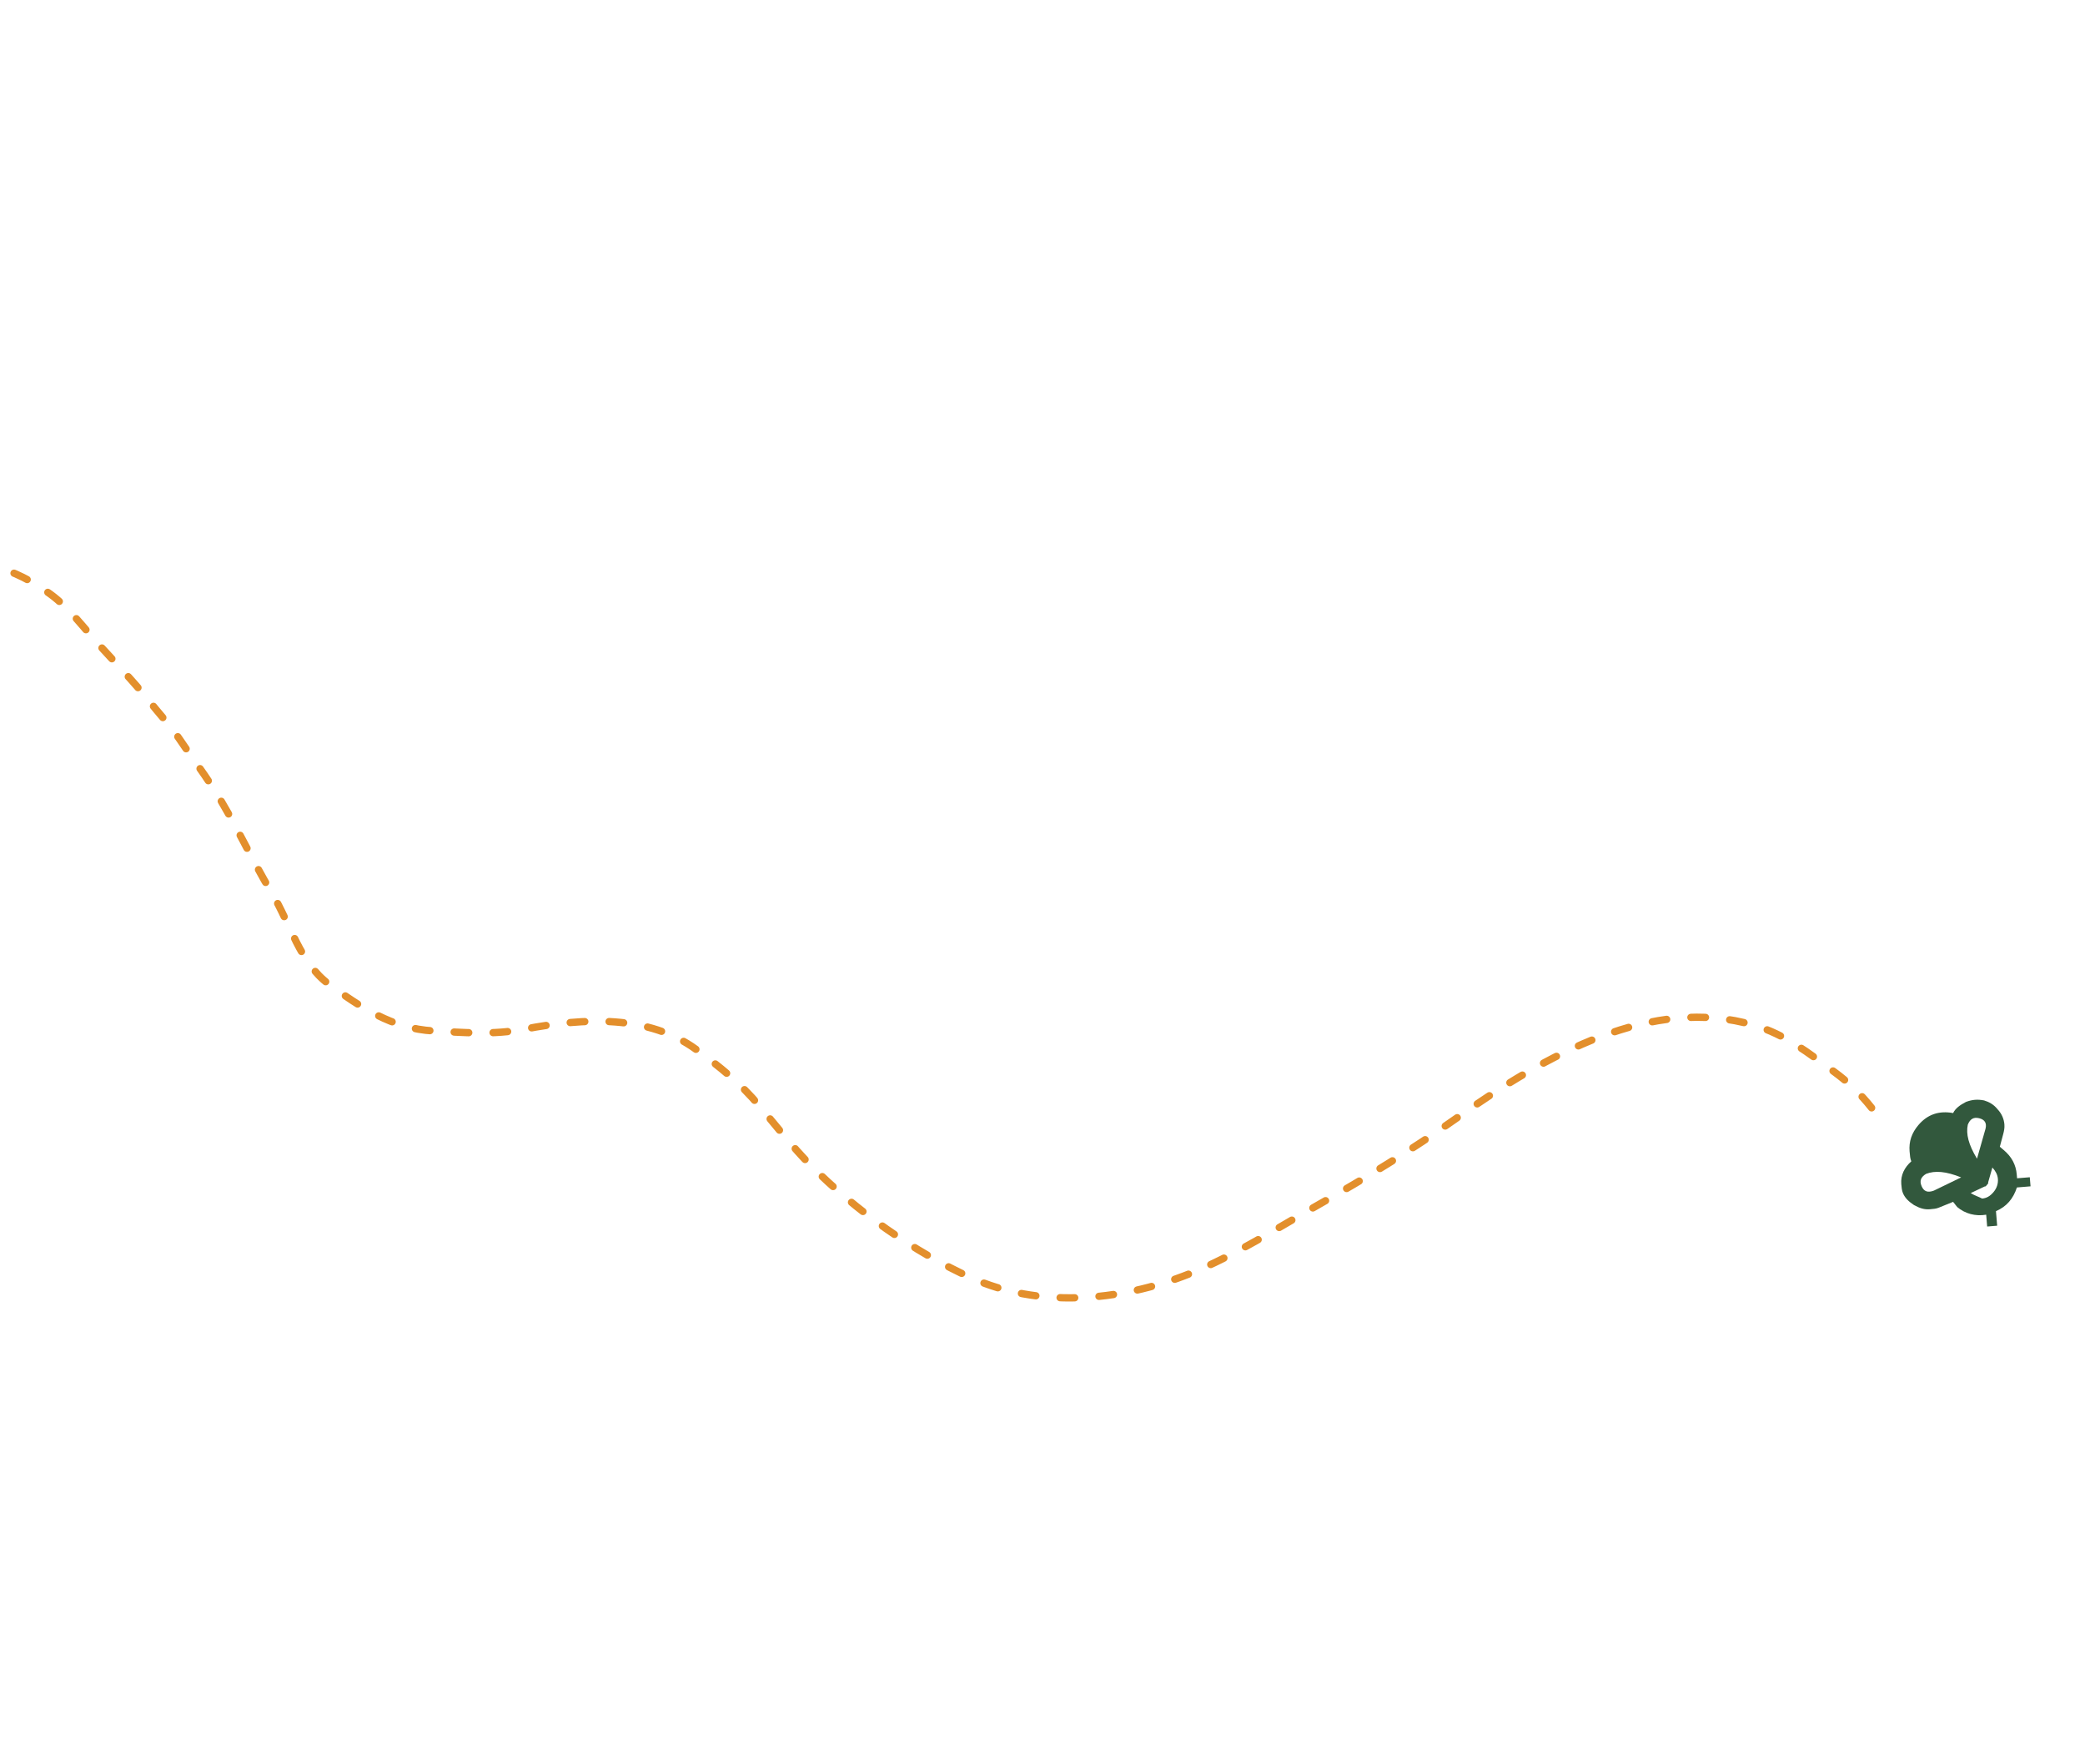
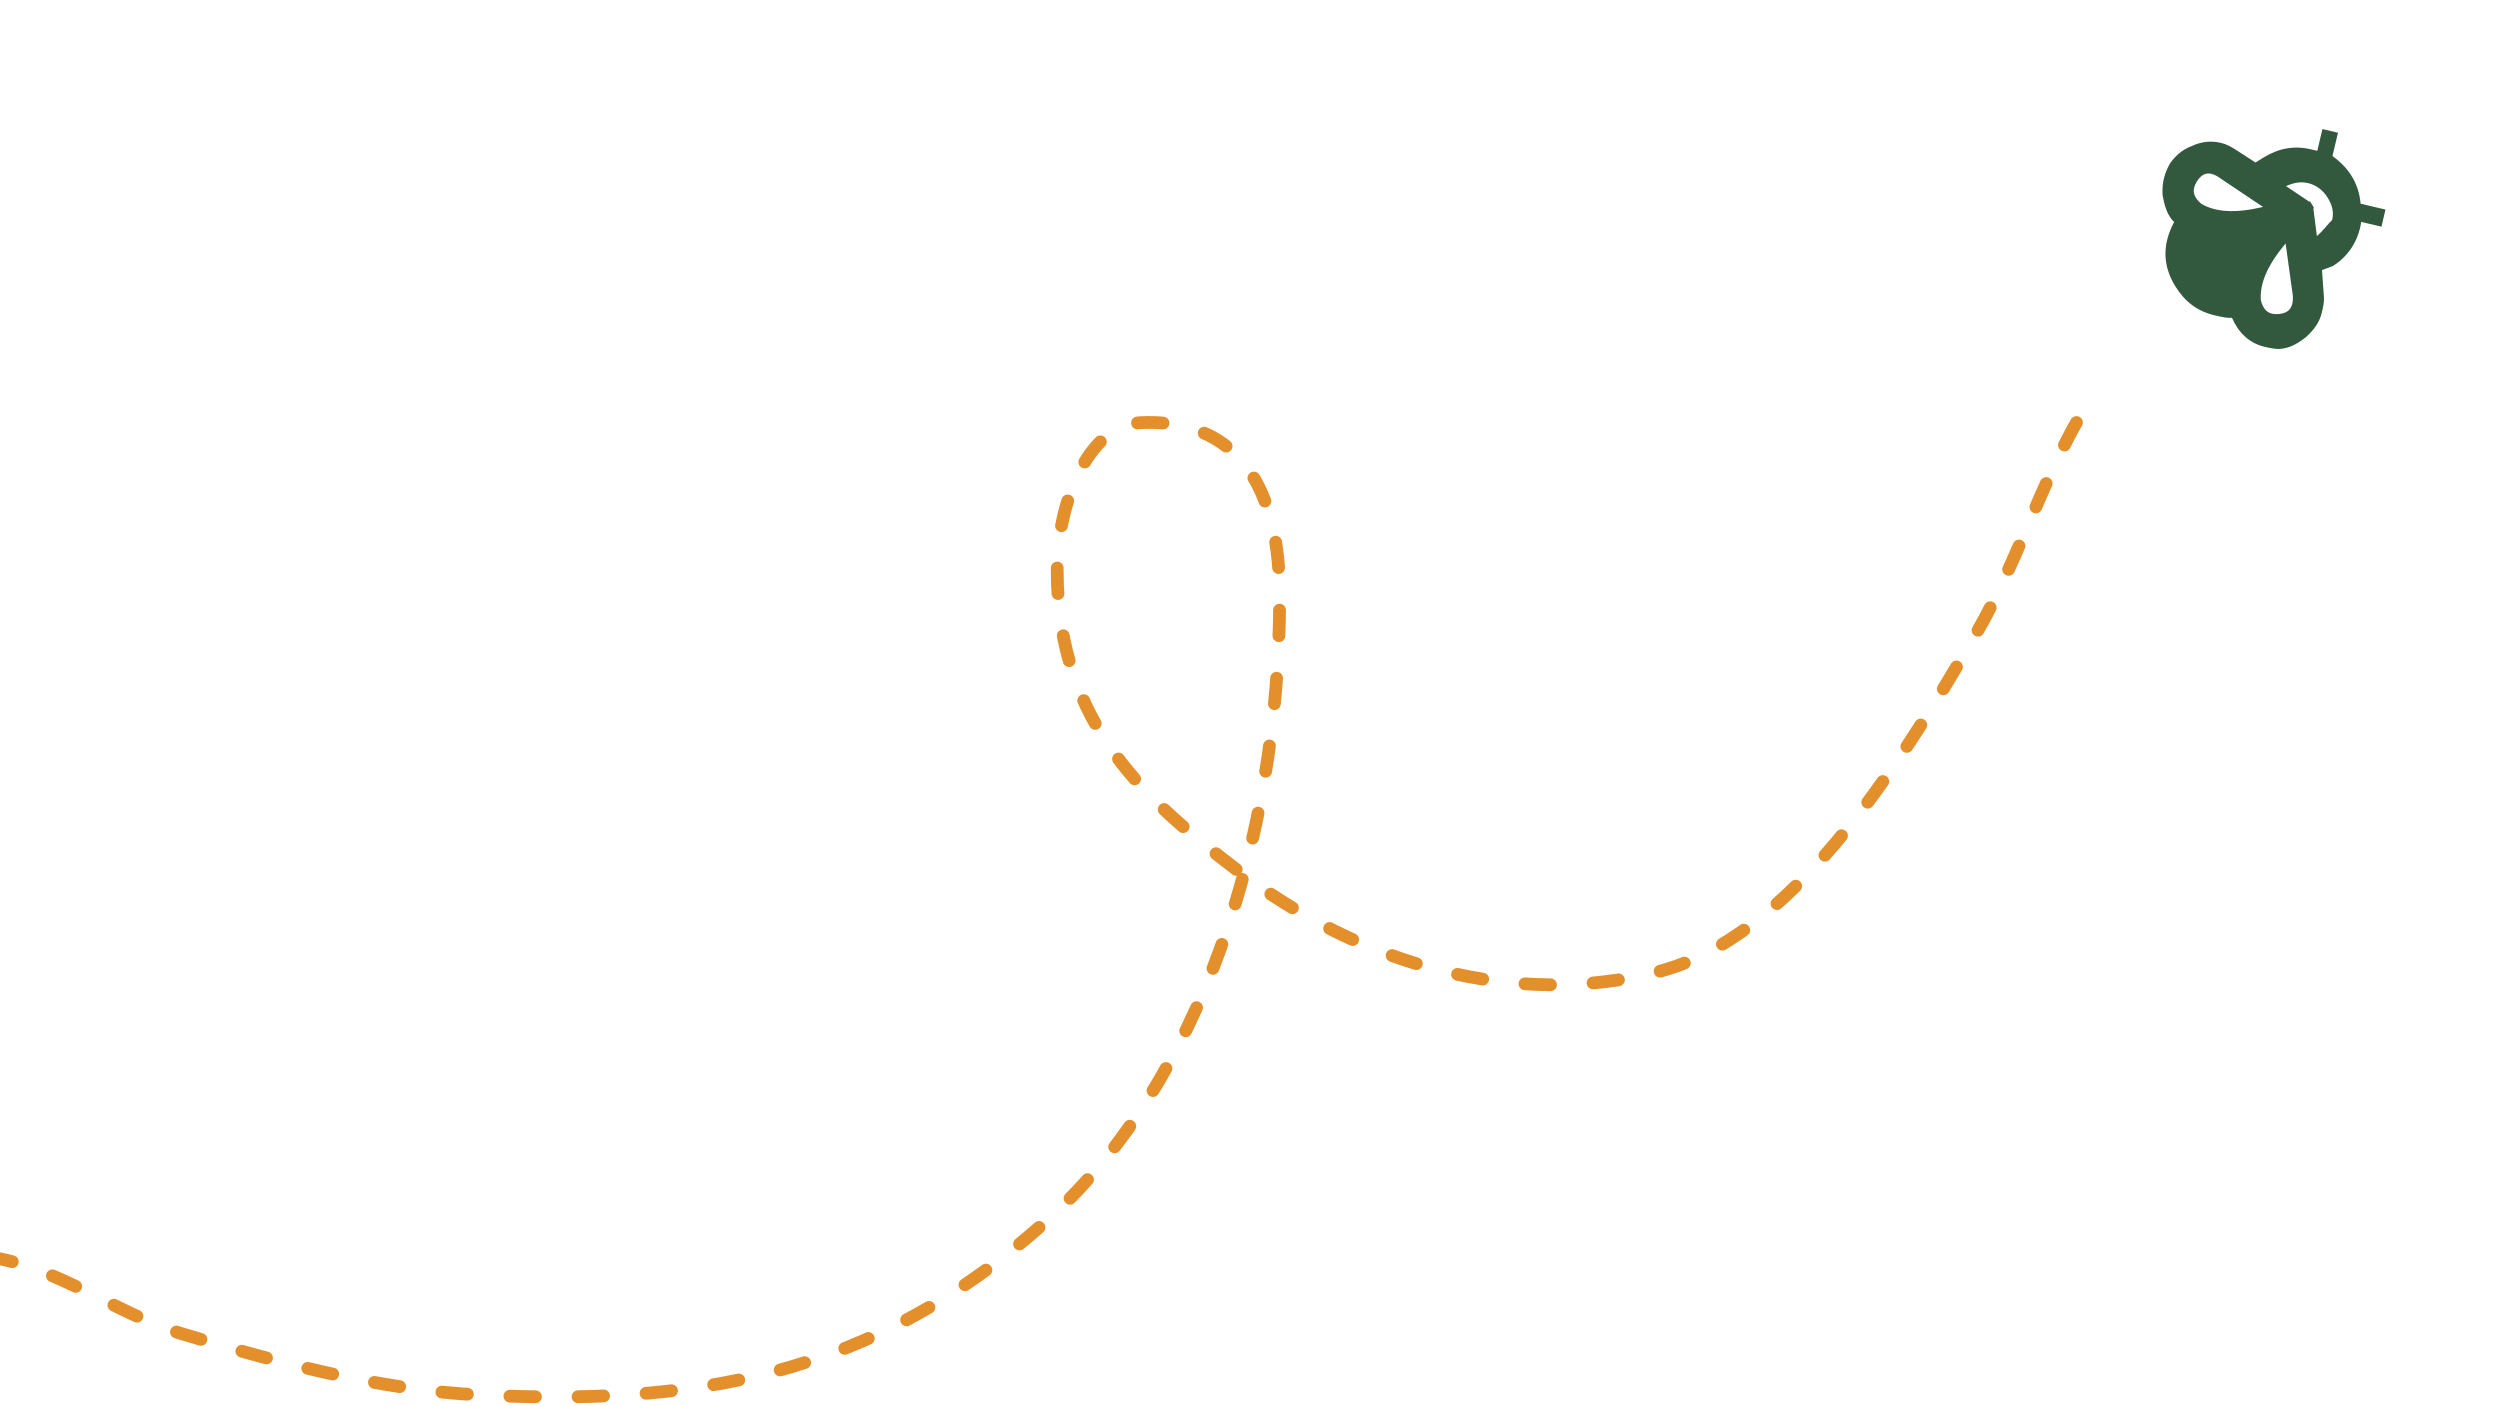
- <svg xmlns="http://www.w3.org/2000/svg" width="857" height="725" viewBox="0 0 857 725" fill="none">
-   <path d="M820.405 497.795C824.767 495.931 827.511 492.695 829.011 488.057L834.618 487.596L834.31 483.859L829.078 484.289L828.955 482.794C828.617 478.683 826.846 475.442 823.61 472.698L821.993 471.326L823.431 465.94C823.713 464.788 823.994 463.636 823.872 462.141C823.687 459.898 822.756 457.717 821.107 455.972C819.428 453.852 817.467 452.884 815.537 452.29C812.859 451.758 810.617 451.942 808.062 452.905C805.538 454.241 803.761 455.516 802.794 457.477C797.065 456.442 792.298 457.963 788.525 462.412C785.781 465.647 784.562 469.134 784.9 473.245C785.054 475.114 785.146 476.235 785.612 477.326C782.806 479.814 781.183 482.957 781.49 486.695C781.582 487.816 781.705 489.311 782.171 490.401C783.103 492.582 784.721 493.954 786.712 495.296C789.078 496.606 791.008 497.2 793.25 497.016C794.745 496.893 795.866 496.801 796.957 496.335L802.783 493.975L804.462 496.095C807.698 498.839 811.932 499.996 816.386 499.254L816.785 504.112L820.897 503.774L820.405 497.795ZM808.83 462.248C809.767 459.914 811.2 459.043 813.504 459.607C815.808 460.17 816.678 461.603 816.115 463.907L812.613 476.235C809.132 470.501 808.016 466.078 808.83 462.248ZM789.835 487.514C788.904 485.333 789.528 483.776 791.679 482.471C795.324 481.043 799.87 481.422 806.096 483.92L794.878 489.357C792.323 490.32 790.767 489.695 789.835 487.514ZM810.012 490.371L815.808 487.637L816.181 487.606L817.211 486.393L817.18 486.019L818.931 479.855C820.175 481.258 821.045 482.691 821.199 484.56C821.352 486.429 820.758 488.359 819.386 489.977C818.014 491.595 816.581 492.465 814.712 492.619C813.529 491.963 811.599 491.369 810.012 490.371Z" fill="#32583D" />
-   <path d="M769.292 455.336C764.708 449.56 759.733 444.786 753.847 440.482C743.344 432.803 733.825 425.165 720.967 421.391C679.153 409.118 635.909 433.204 598.205 459.906C580.111 472.719 561.29 484.198 542.254 494.972C525.046 504.712 507.373 516.117 489.347 523.366C459.299 535.447 426.196 537.353 399.383 525.281C375.647 514.595 351.663 497.518 333.327 479.068C325.718 471.412 319.023 462.778 312.078 454.478C304.378 445.276 295.781 438.383 286.199 431.376C266.664 417.092 240.494 418.225 215.578 422.986C202.744 425.439 190.54 424.38 178.173 423.72C161.22 422.816 147.961 413.853 135.201 404.523C123.26 395.791 119.277 379.551 111.774 367.121C103.235 352.974 96.413 337.586 87.466 323.658C83.16 316.957 78.354 310.641 73.943 304.022C70.185 298.381 65.445 293.364 61.255 288.09C54.972 280.182 47.873 272.905 41.12 265.474C34.76 258.477 28.46 249.873 20.761 244.243C13.389 238.852 6.019 235.083 -2.925 232.494C-6.462 231.47 -11.918 231.489 -14.812 229.372" stroke="#E38F2C" stroke-width="3" stroke-linecap="round" stroke-dasharray="6 10" />
+ <svg xmlns="http://www.w3.org/2000/svg" width="587" height="330" viewBox="0 0 587 330" fill="none">
+   <path d="M-3 295.084C12.924 297.103 27.339 308.538 42.879 313.217C65.452 320.013 89.341 326.382 112.389 327.521C161.1 329.929 204.548 324.339 246.849 285.615C281.171 254.195 300.467 198.023 300.467 139.95C300.467 109.477 286.663 98.259 267.578 99.253C255.457 99.884 248.231 118.215 248.231 133.906C248.231 170.65 270.255 188.778 290.379 204.22C319.96 226.919 355.985 236.687 389.186 228.195C420.121 220.283 444.648 182.053 464.085 148.614C474.474 130.742 480.673 108.514 492 92" stroke="#E38F2C" stroke-width="3" stroke-linecap="round" stroke-dasharray="6 10" />
+   <path d="M554.272 47.831C553.846 43.107 551.615 39.498 547.665 36.64L548.957 31.165L545.307 30.304L544.102 35.414L542.642 35.069C538.627 34.122 534.998 34.807 531.389 37.038L529.585 38.154L524.906 35.123C523.897 34.5 522.888 33.877 521.428 33.532C519.238 33.016 516.876 33.229 514.707 34.258C512.172 35.202 510.647 36.768 509.486 38.421C508.154 40.803 507.637 42.993 507.764 45.72C508.256 48.534 508.921 50.617 510.487 52.142C507.736 57.273 507.711 62.276 510.779 67.238C513.01 70.846 515.95 73.081 519.965 74.028C521.79 74.459 522.885 74.717 524.066 74.611C525.567 78.047 528.056 80.561 531.706 81.422C532.801 81.68 534.261 82.025 535.442 81.918C537.804 81.705 539.608 80.589 541.499 79.109C543.475 77.263 544.636 75.611 545.153 73.421C545.497 71.961 545.755 70.866 545.649 69.685L545.202 63.415L547.736 62.471C551.345 60.24 553.752 56.57 554.42 52.104L559.165 53.224L560.112 49.209L554.272 47.831ZM516.889 47.873C514.957 46.261 514.572 44.629 515.818 42.612C517.065 40.594 518.697 40.209 520.715 41.455L531.361 48.59C524.832 50.133 520.28 49.829 516.889 47.873ZM535.06 73.737C532.698 73.95 531.411 72.876 530.832 70.427C530.598 66.519 532.362 62.312 536.659 57.161L538.37 69.509C538.497 72.236 537.422 73.523 535.06 73.737ZM544.004 55.426L543.192 49.07L543.278 48.705L542.441 47.352L542.076 47.266L536.753 43.698C538.471 42.947 540.104 42.562 541.929 42.992C543.753 43.423 545.406 44.583 546.522 46.388C547.637 48.192 548.023 49.824 547.592 51.649C546.604 52.572 545.443 54.225 544.004 55.426Z" fill="#32583D" />
</svg>
